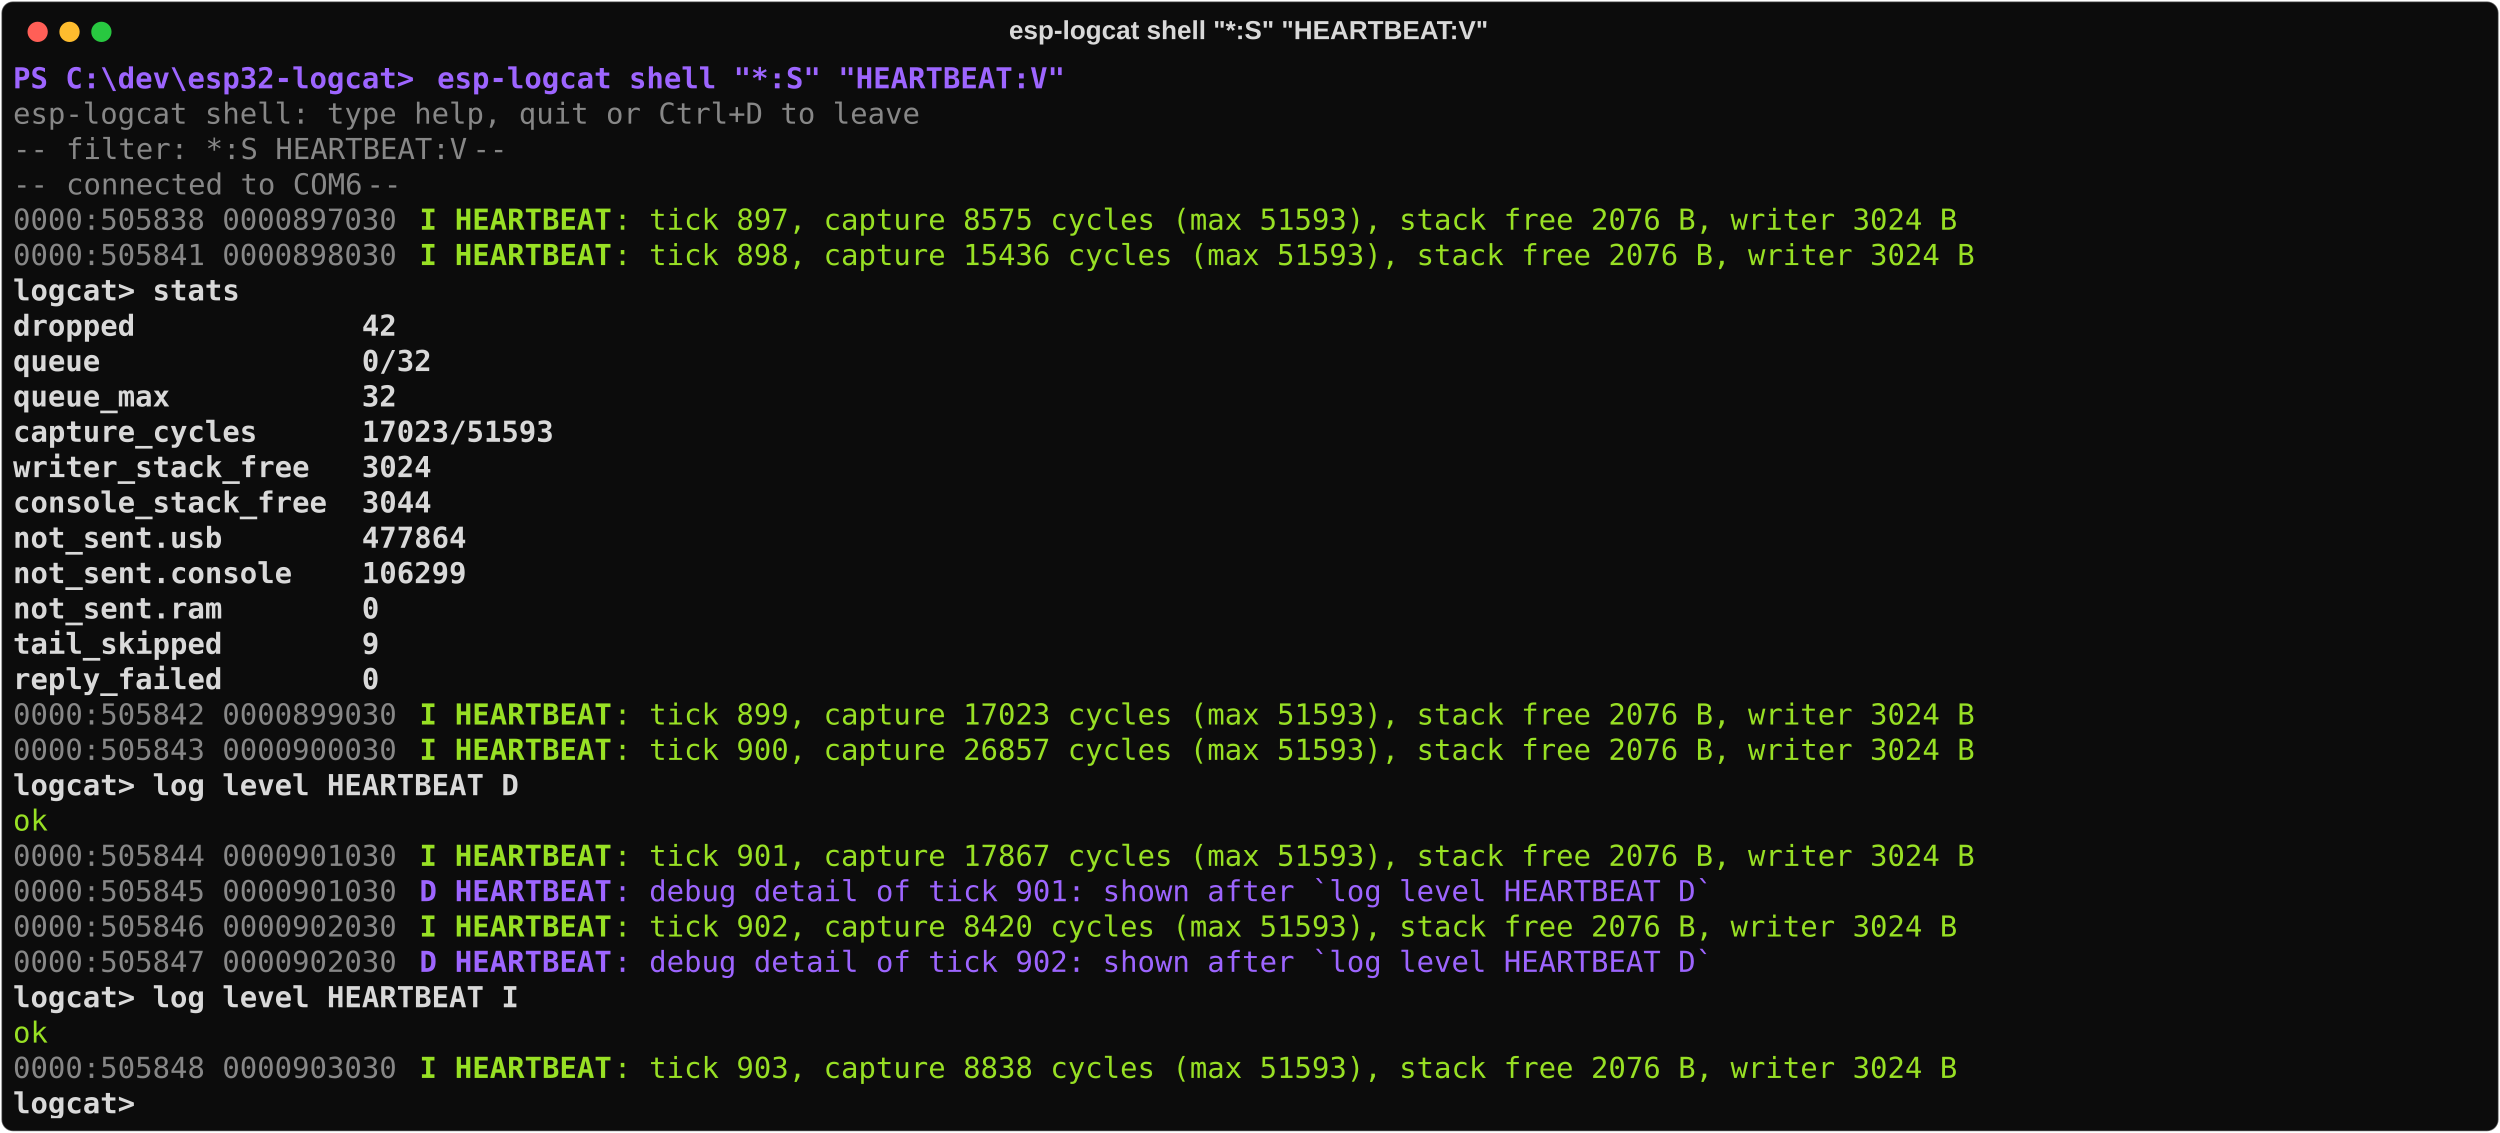
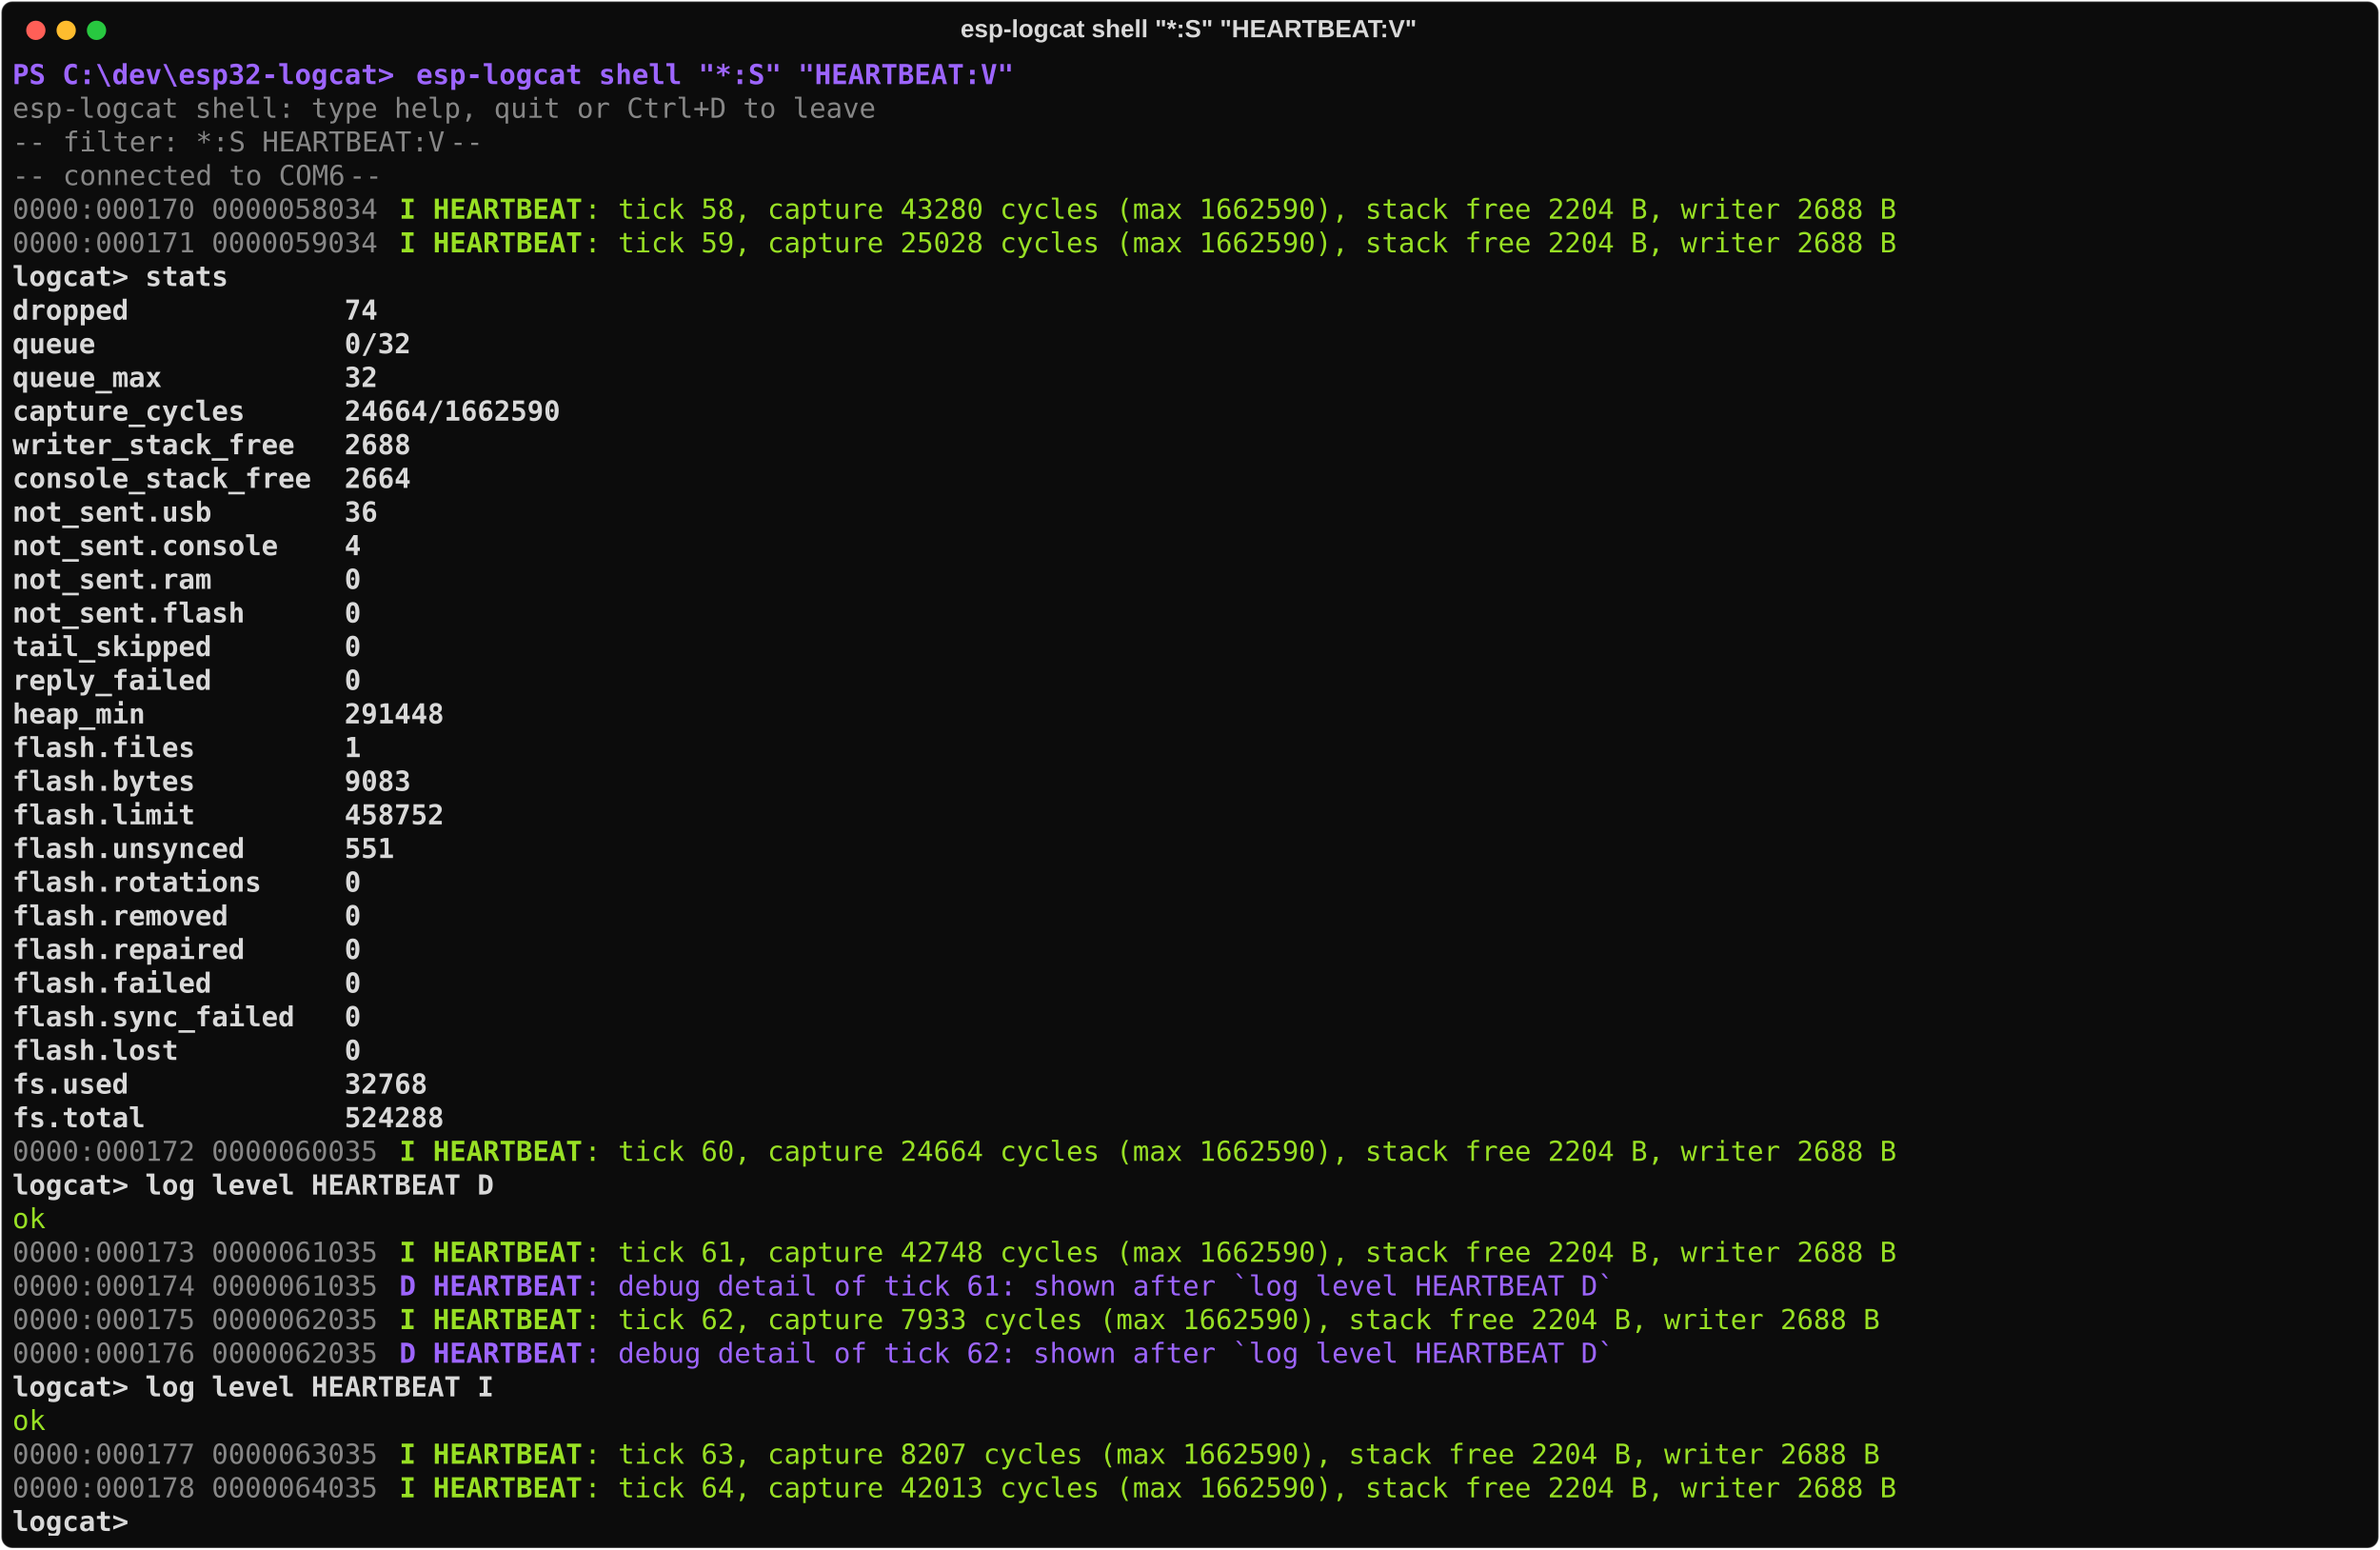
- <svg xmlns="http://www.w3.org/2000/svg" class="rich-terminal" viewBox="0 0 1726 782.0">
+ <svg xmlns="http://www.w3.org/2000/svg" class="rich-terminal" viewBox="0 0 1726 1123.6">
  <style>

    @font-face {
        font-family: "Fira Code";
        src: local("FiraCode-Regular"),
                url("https://cdnjs.cloudflare.com/ajax/libs/firacode/6.2.0/woff2/FiraCode-Regular.woff2") format("woff2"),
                url("https://cdnjs.cloudflare.com/ajax/libs/firacode/6.2.0/woff/FiraCode-Regular.woff") format("woff");
        font-style: normal;
        font-weight: 400;
    }
    @font-face {
        font-family: "Fira Code";
        src: local("FiraCode-Bold"),
                url("https://cdnjs.cloudflare.com/ajax/libs/firacode/6.2.0/woff2/FiraCode-Bold.woff2") format("woff2"),
                url("https://cdnjs.cloudflare.com/ajax/libs/firacode/6.2.0/woff/FiraCode-Bold.woff") format("woff");
        font-style: bold;
        font-weight: 700;
    }

-     .terminal-948140595-matrix {
+     .terminal-290296619-matrix {
        font-family: Fira Code, monospace;
        font-size: 20px;
        line-height: 24.4px;
        font-variant-east-asian: full-width;
    }

-     .terminal-948140595-title {
+     .terminal-290296619-title {
        font-size: 18px;
        font-weight: bold;
        font-family: arial;
    }

-     .terminal-948140595-r1 { fill: #9d65ff;font-weight: bold }
- .terminal-948140595-r2 { fill: #d9d9d9 }
- .terminal-948140595-r3 { fill: #878787 }
- .terminal-948140595-r4 { fill: #98e024;font-weight: bold }
- .terminal-948140595-r5 { fill: #98e024 }
- .terminal-948140595-r6 { fill: #d9d9d9;font-weight: bold }
- .terminal-948140595-r7 { fill: #9d65ff }
+     .terminal-290296619-r1 { fill: #9d65ff;font-weight: bold }
+ .terminal-290296619-r2 { fill: #d9d9d9 }
+ .terminal-290296619-r3 { fill: #878787 }
+ .terminal-290296619-r4 { fill: #98e024;font-weight: bold }
+ .terminal-290296619-r5 { fill: #98e024 }
+ .terminal-290296619-r6 { fill: #d9d9d9;font-weight: bold }
+ .terminal-290296619-r7 { fill: #9d65ff }
    </style>
  <defs>
-     <clipPath id="terminal-948140595-clip-terminal">
-       <rect x="0" y="0" width="1707.0" height="731.0" />
-     </clipPath>
-     <clipPath id="terminal-948140595-line-0">
+     <clipPath id="terminal-290296619-clip-terminal">
+       <rect x="0" y="0" width="1707.0" height="1072.6" />
+     </clipPath>
+     <clipPath id="terminal-290296619-line-0">
      <rect x="0" y="1.5" width="1708" height="24.65" />
    </clipPath>
-     <clipPath id="terminal-948140595-line-1">
+     <clipPath id="terminal-290296619-line-1">
      <rect x="0" y="25.9" width="1708" height="24.65" />
    </clipPath>
-     <clipPath id="terminal-948140595-line-2">
+     <clipPath id="terminal-290296619-line-2">
      <rect x="0" y="50.3" width="1708" height="24.65" />
    </clipPath>
-     <clipPath id="terminal-948140595-line-3">
+     <clipPath id="terminal-290296619-line-3">
      <rect x="0" y="74.7" width="1708" height="24.65" />
    </clipPath>
-     <clipPath id="terminal-948140595-line-4">
+     <clipPath id="terminal-290296619-line-4">
      <rect x="0" y="99.1" width="1708" height="24.65" />
    </clipPath>
-     <clipPath id="terminal-948140595-line-5">
+     <clipPath id="terminal-290296619-line-5">
      <rect x="0" y="123.5" width="1708" height="24.65" />
    </clipPath>
-     <clipPath id="terminal-948140595-line-6">
+     <clipPath id="terminal-290296619-line-6">
      <rect x="0" y="147.9" width="1708" height="24.65" />
    </clipPath>
-     <clipPath id="terminal-948140595-line-7">
+     <clipPath id="terminal-290296619-line-7">
      <rect x="0" y="172.3" width="1708" height="24.65" />
    </clipPath>
-     <clipPath id="terminal-948140595-line-8">
+     <clipPath id="terminal-290296619-line-8">
      <rect x="0" y="196.7" width="1708" height="24.65" />
    </clipPath>
-     <clipPath id="terminal-948140595-line-9">
+     <clipPath id="terminal-290296619-line-9">
      <rect x="0" y="221.1" width="1708" height="24.65" />
    </clipPath>
-     <clipPath id="terminal-948140595-line-10">
+     <clipPath id="terminal-290296619-line-10">
      <rect x="0" y="245.5" width="1708" height="24.65" />
    </clipPath>
-     <clipPath id="terminal-948140595-line-11">
+     <clipPath id="terminal-290296619-line-11">
      <rect x="0" y="269.9" width="1708" height="24.65" />
    </clipPath>
-     <clipPath id="terminal-948140595-line-12">
+     <clipPath id="terminal-290296619-line-12">
      <rect x="0" y="294.3" width="1708" height="24.65" />
    </clipPath>
-     <clipPath id="terminal-948140595-line-13">
+     <clipPath id="terminal-290296619-line-13">
      <rect x="0" y="318.7" width="1708" height="24.65" />
    </clipPath>
-     <clipPath id="terminal-948140595-line-14">
+     <clipPath id="terminal-290296619-line-14">
      <rect x="0" y="343.1" width="1708" height="24.65" />
    </clipPath>
-     <clipPath id="terminal-948140595-line-15">
+     <clipPath id="terminal-290296619-line-15">
      <rect x="0" y="367.5" width="1708" height="24.65" />
    </clipPath>
-     <clipPath id="terminal-948140595-line-16">
+     <clipPath id="terminal-290296619-line-16">
      <rect x="0" y="391.9" width="1708" height="24.65" />
    </clipPath>
-     <clipPath id="terminal-948140595-line-17">
+     <clipPath id="terminal-290296619-line-17">
      <rect x="0" y="416.3" width="1708" height="24.65" />
    </clipPath>
-     <clipPath id="terminal-948140595-line-18">
+     <clipPath id="terminal-290296619-line-18">
      <rect x="0" y="440.7" width="1708" height="24.65" />
    </clipPath>
-     <clipPath id="terminal-948140595-line-19">
+     <clipPath id="terminal-290296619-line-19">
      <rect x="0" y="465.1" width="1708" height="24.65" />
    </clipPath>
-     <clipPath id="terminal-948140595-line-20">
+     <clipPath id="terminal-290296619-line-20">
      <rect x="0" y="489.5" width="1708" height="24.65" />
    </clipPath>
-     <clipPath id="terminal-948140595-line-21">
+     <clipPath id="terminal-290296619-line-21">
      <rect x="0" y="513.9" width="1708" height="24.65" />
    </clipPath>
-     <clipPath id="terminal-948140595-line-22">
+     <clipPath id="terminal-290296619-line-22">
      <rect x="0" y="538.3" width="1708" height="24.65" />
    </clipPath>
-     <clipPath id="terminal-948140595-line-23">
+     <clipPath id="terminal-290296619-line-23">
      <rect x="0" y="562.7" width="1708" height="24.65" />
    </clipPath>
-     <clipPath id="terminal-948140595-line-24">
+     <clipPath id="terminal-290296619-line-24">
      <rect x="0" y="587.1" width="1708" height="24.65" />
    </clipPath>
-     <clipPath id="terminal-948140595-line-25">
+     <clipPath id="terminal-290296619-line-25">
      <rect x="0" y="611.5" width="1708" height="24.65" />
    </clipPath>
-     <clipPath id="terminal-948140595-line-26">
+     <clipPath id="terminal-290296619-line-26">
      <rect x="0" y="635.9" width="1708" height="24.65" />
    </clipPath>
-     <clipPath id="terminal-948140595-line-27">
+     <clipPath id="terminal-290296619-line-27">
      <rect x="0" y="660.3" width="1708" height="24.65" />
    </clipPath>
-     <clipPath id="terminal-948140595-line-28">
+     <clipPath id="terminal-290296619-line-28">
      <rect x="0" y="684.7" width="1708" height="24.65" />
    </clipPath>
+     <clipPath id="terminal-290296619-line-29">
+       <rect x="0" y="709.1" width="1708" height="24.65" />
+     </clipPath>
+     <clipPath id="terminal-290296619-line-30">
+       <rect x="0" y="733.5" width="1708" height="24.65" />
+     </clipPath>
+     <clipPath id="terminal-290296619-line-31">
+       <rect x="0" y="757.9" width="1708" height="24.65" />
+     </clipPath>
+     <clipPath id="terminal-290296619-line-32">
+       <rect x="0" y="782.3" width="1708" height="24.65" />
+     </clipPath>
+     <clipPath id="terminal-290296619-line-33">
+       <rect x="0" y="806.7" width="1708" height="24.65" />
+     </clipPath>
+     <clipPath id="terminal-290296619-line-34">
+       <rect x="0" y="831.1" width="1708" height="24.65" />
+     </clipPath>
+     <clipPath id="terminal-290296619-line-35">
+       <rect x="0" y="855.5" width="1708" height="24.65" />
+     </clipPath>
+     <clipPath id="terminal-290296619-line-36">
+       <rect x="0" y="879.9" width="1708" height="24.65" />
+     </clipPath>
+     <clipPath id="terminal-290296619-line-37">
+       <rect x="0" y="904.3" width="1708" height="24.65" />
+     </clipPath>
+     <clipPath id="terminal-290296619-line-38">
+       <rect x="0" y="928.7" width="1708" height="24.65" />
+     </clipPath>
+     <clipPath id="terminal-290296619-line-39">
+       <rect x="0" y="953.1" width="1708" height="24.65" />
+     </clipPath>
+     <clipPath id="terminal-290296619-line-40">
+       <rect x="0" y="977.5" width="1708" height="24.65" />
+     </clipPath>
+     <clipPath id="terminal-290296619-line-41">
+       <rect x="0" y="1001.9" width="1708" height="24.65" />
+     </clipPath>
+     <clipPath id="terminal-290296619-line-42">
+       <rect x="0" y="1026.3" width="1708" height="24.65" />
+     </clipPath>
  </defs>
-   <rect fill="#0c0c0c" stroke="rgba(255,255,255,0.35)" stroke-width="1" x="1" y="1" width="1724" height="780" rx="8" />
-   <text class="terminal-948140595-title" fill="#d9d9d9" text-anchor="middle" x="862" y="27">esp-logcat shell "*:S" "HEARTBEAT:V"</text>
+   <rect fill="#0c0c0c" stroke="rgba(255,255,255,0.35)" stroke-width="1" x="1" y="1" width="1724" height="1121.6" rx="8" />
+   <text class="terminal-290296619-title" fill="#d9d9d9" text-anchor="middle" x="862" y="27">esp-logcat shell "*:S" "HEARTBEAT:V"</text>
  <g transform="translate(26,22)">
    <circle cx="0" cy="0" r="7" fill="#ff5f57" />
    <circle cx="22" cy="0" r="7" fill="#febc2e" />
    <circle cx="44" cy="0" r="7" fill="#28c840" />
  </g>
-   <g transform="translate(9, 41)" clip-path="url(#terminal-948140595-clip-terminal)">
-     <g class="terminal-948140595-matrix">
-       <text class="terminal-948140595-r1" x="0" y="20" textLength="292.8" clip-path="url(#terminal-948140595-line-0)">PS C:\dev\esp32-logcat&gt; </text>
-       <text class="terminal-948140595-r1" x="292.8" y="20" textLength="439.2" clip-path="url(#terminal-948140595-line-0)">esp-logcat shell "*:S" "HEARTBEAT:V"</text>
-       <text class="terminal-948140595-r2" x="1708" y="20" textLength="12.2" clip-path="url(#terminal-948140595-line-0)">
- </text>
-       <text class="terminal-948140595-r3" x="0" y="44.4" textLength="634.4" clip-path="url(#terminal-948140595-line-1)">esp-logcat shell: type help, quit or Ctrl+D to leave</text>
-       <text class="terminal-948140595-r2" x="1708" y="44.4" textLength="12.2" clip-path="url(#terminal-948140595-line-1)">
- </text>
-       <text class="terminal-948140595-r3" x="0" y="68.8" textLength="36.6" clip-path="url(#terminal-948140595-line-2)">-- </text>
-       <text class="terminal-948140595-r3" x="36.6" y="68.8" textLength="280.6" clip-path="url(#terminal-948140595-line-2)">filter: *:S HEARTBEAT:V</text>
-       <text class="terminal-948140595-r3" x="317.2" y="68.8" textLength="36.6" clip-path="url(#terminal-948140595-line-2)"> --</text>
-       <text class="terminal-948140595-r2" x="1708" y="68.8" textLength="12.2" clip-path="url(#terminal-948140595-line-2)">
- </text>
-       <text class="terminal-948140595-r3" x="0" y="93.2" textLength="36.6" clip-path="url(#terminal-948140595-line-3)">-- </text>
-       <text class="terminal-948140595-r3" x="36.6" y="93.2" textLength="207.4" clip-path="url(#terminal-948140595-line-3)">connected to COM6</text>
-       <text class="terminal-948140595-r3" x="244" y="93.2" textLength="36.6" clip-path="url(#terminal-948140595-line-3)"> --</text>
-       <text class="terminal-948140595-r2" x="1708" y="93.2" textLength="12.2" clip-path="url(#terminal-948140595-line-3)">
- </text>
-       <text class="terminal-948140595-r3" x="0" y="117.6" textLength="280.6" clip-path="url(#terminal-948140595-line-4)">0000:505838 0000897030 </text>
-       <text class="terminal-948140595-r4" x="280.6" y="117.6" textLength="12.2" clip-path="url(#terminal-948140595-line-4)">I</text>
-       <text class="terminal-948140595-r4" x="305" y="117.6" textLength="109.8" clip-path="url(#terminal-948140595-line-4)">HEARTBEAT</text>
-       <text class="terminal-948140595-r5" x="414.8" y="117.6" textLength="24.4" clip-path="url(#terminal-948140595-line-4)">: </text>
-       <text class="terminal-948140595-r5" x="439.2" y="117.6" textLength="915" clip-path="url(#terminal-948140595-line-4)">tick 897, capture 8575 cycles (max 51593), stack free 2076 B, writer 3024 B</text>
-       <text class="terminal-948140595-r2" x="1708" y="117.6" textLength="12.2" clip-path="url(#terminal-948140595-line-4)">
- </text>
-       <text class="terminal-948140595-r3" x="0" y="142" textLength="280.6" clip-path="url(#terminal-948140595-line-5)">0000:505841 0000898030 </text>
-       <text class="terminal-948140595-r4" x="280.6" y="142" textLength="12.2" clip-path="url(#terminal-948140595-line-5)">I</text>
-       <text class="terminal-948140595-r4" x="305" y="142" textLength="109.8" clip-path="url(#terminal-948140595-line-5)">HEARTBEAT</text>
-       <text class="terminal-948140595-r5" x="414.8" y="142" textLength="24.4" clip-path="url(#terminal-948140595-line-5)">: </text>
-       <text class="terminal-948140595-r5" x="439.2" y="142" textLength="927.2" clip-path="url(#terminal-948140595-line-5)">tick 898, capture 15436 cycles (max 51593), stack free 2076 B, writer 3024 B</text>
-       <text class="terminal-948140595-r2" x="1708" y="142" textLength="12.2" clip-path="url(#terminal-948140595-line-5)">
- </text>
-       <text class="terminal-948140595-r6" x="0" y="166.4" textLength="158.6" clip-path="url(#terminal-948140595-line-6)">logcat&gt; stats</text>
-       <text class="terminal-948140595-r2" x="1708" y="166.4" textLength="12.2" clip-path="url(#terminal-948140595-line-6)">
- </text>
-       <text class="terminal-948140595-r6" x="0" y="190.8" textLength="268.4" clip-path="url(#terminal-948140595-line-7)">dropped             42</text>
-       <text class="terminal-948140595-r2" x="1708" y="190.8" textLength="12.2" clip-path="url(#terminal-948140595-line-7)">
- </text>
-       <text class="terminal-948140595-r6" x="0" y="215.2" textLength="292.8" clip-path="url(#terminal-948140595-line-8)">queue               0/32</text>
-       <text class="terminal-948140595-r2" x="1708" y="215.2" textLength="12.2" clip-path="url(#terminal-948140595-line-8)">
- </text>
-       <text class="terminal-948140595-r6" x="0" y="239.6" textLength="268.4" clip-path="url(#terminal-948140595-line-9)">queue_max           32</text>
-       <text class="terminal-948140595-r2" x="1708" y="239.6" textLength="12.2" clip-path="url(#terminal-948140595-line-9)">
- </text>
-       <text class="terminal-948140595-r6" x="0" y="264" textLength="378.2" clip-path="url(#terminal-948140595-line-10)">capture_cycles      17023/51593</text>
-       <text class="terminal-948140595-r2" x="1708" y="264" textLength="12.2" clip-path="url(#terminal-948140595-line-10)">
- </text>
-       <text class="terminal-948140595-r6" x="0" y="288.4" textLength="292.8" clip-path="url(#terminal-948140595-line-11)">writer_stack_free   3024</text>
-       <text class="terminal-948140595-r2" x="1708" y="288.4" textLength="12.2" clip-path="url(#terminal-948140595-line-11)">
- </text>
-       <text class="terminal-948140595-r6" x="0" y="312.8" textLength="292.8" clip-path="url(#terminal-948140595-line-12)">console_stack_free  3044</text>
-       <text class="terminal-948140595-r2" x="1708" y="312.8" textLength="12.2" clip-path="url(#terminal-948140595-line-12)">
- </text>
-       <text class="terminal-948140595-r6" x="0" y="337.2" textLength="317.2" clip-path="url(#terminal-948140595-line-13)">not_sent.usb        477864</text>
-       <text class="terminal-948140595-r2" x="1708" y="337.2" textLength="12.2" clip-path="url(#terminal-948140595-line-13)">
- </text>
-       <text class="terminal-948140595-r6" x="0" y="361.6" textLength="317.2" clip-path="url(#terminal-948140595-line-14)">not_sent.console    106299</text>
-       <text class="terminal-948140595-r2" x="1708" y="361.6" textLength="12.2" clip-path="url(#terminal-948140595-line-14)">
- </text>
-       <text class="terminal-948140595-r6" x="0" y="386" textLength="256.2" clip-path="url(#terminal-948140595-line-15)">not_sent.ram        0</text>
-       <text class="terminal-948140595-r2" x="1708" y="386" textLength="12.2" clip-path="url(#terminal-948140595-line-15)">
- </text>
-       <text class="terminal-948140595-r6" x="0" y="410.4" textLength="256.2" clip-path="url(#terminal-948140595-line-16)">tail_skipped        9</text>
-       <text class="terminal-948140595-r2" x="1708" y="410.4" textLength="12.2" clip-path="url(#terminal-948140595-line-16)">
- </text>
-       <text class="terminal-948140595-r6" x="0" y="434.8" textLength="256.2" clip-path="url(#terminal-948140595-line-17)">reply_failed        0</text>
-       <text class="terminal-948140595-r2" x="1708" y="434.8" textLength="12.2" clip-path="url(#terminal-948140595-line-17)">
- </text>
-       <text class="terminal-948140595-r3" x="0" y="459.2" textLength="280.6" clip-path="url(#terminal-948140595-line-18)">0000:505842 0000899030 </text>
-       <text class="terminal-948140595-r4" x="280.6" y="459.2" textLength="12.2" clip-path="url(#terminal-948140595-line-18)">I</text>
-       <text class="terminal-948140595-r4" x="305" y="459.2" textLength="109.8" clip-path="url(#terminal-948140595-line-18)">HEARTBEAT</text>
-       <text class="terminal-948140595-r5" x="414.8" y="459.2" textLength="24.4" clip-path="url(#terminal-948140595-line-18)">: </text>
-       <text class="terminal-948140595-r5" x="439.2" y="459.2" textLength="927.2" clip-path="url(#terminal-948140595-line-18)">tick 899, capture 17023 cycles (max 51593), stack free 2076 B, writer 3024 B</text>
-       <text class="terminal-948140595-r2" x="1708" y="459.2" textLength="12.2" clip-path="url(#terminal-948140595-line-18)">
- </text>
-       <text class="terminal-948140595-r3" x="0" y="483.6" textLength="280.6" clip-path="url(#terminal-948140595-line-19)">0000:505843 0000900030 </text>
-       <text class="terminal-948140595-r4" x="280.6" y="483.6" textLength="12.2" clip-path="url(#terminal-948140595-line-19)">I</text>
-       <text class="terminal-948140595-r4" x="305" y="483.6" textLength="109.8" clip-path="url(#terminal-948140595-line-19)">HEARTBEAT</text>
-       <text class="terminal-948140595-r5" x="414.8" y="483.6" textLength="24.4" clip-path="url(#terminal-948140595-line-19)">: </text>
-       <text class="terminal-948140595-r5" x="439.2" y="483.6" textLength="927.2" clip-path="url(#terminal-948140595-line-19)">tick 900, capture 26857 cycles (max 51593), stack free 2076 B, writer 3024 B</text>
-       <text class="terminal-948140595-r2" x="1708" y="483.6" textLength="12.2" clip-path="url(#terminal-948140595-line-19)">
- </text>
-       <text class="terminal-948140595-r6" x="0" y="508" textLength="353.8" clip-path="url(#terminal-948140595-line-20)">logcat&gt; log level HEARTBEAT D</text>
-       <text class="terminal-948140595-r2" x="1708" y="508" textLength="12.2" clip-path="url(#terminal-948140595-line-20)">
- </text>
-       <text class="terminal-948140595-r5" x="0" y="532.4" textLength="24.4" clip-path="url(#terminal-948140595-line-21)">ok</text>
-       <text class="terminal-948140595-r2" x="1708" y="532.4" textLength="12.2" clip-path="url(#terminal-948140595-line-21)">
- </text>
-       <text class="terminal-948140595-r3" x="0" y="556.8" textLength="280.6" clip-path="url(#terminal-948140595-line-22)">0000:505844 0000901030 </text>
-       <text class="terminal-948140595-r4" x="280.6" y="556.8" textLength="12.2" clip-path="url(#terminal-948140595-line-22)">I</text>
-       <text class="terminal-948140595-r4" x="305" y="556.8" textLength="109.8" clip-path="url(#terminal-948140595-line-22)">HEARTBEAT</text>
-       <text class="terminal-948140595-r5" x="414.8" y="556.8" textLength="24.4" clip-path="url(#terminal-948140595-line-22)">: </text>
-       <text class="terminal-948140595-r5" x="439.2" y="556.8" textLength="927.2" clip-path="url(#terminal-948140595-line-22)">tick 901, capture 17867 cycles (max 51593), stack free 2076 B, writer 3024 B</text>
-       <text class="terminal-948140595-r2" x="1708" y="556.8" textLength="12.2" clip-path="url(#terminal-948140595-line-22)">
- </text>
-       <text class="terminal-948140595-r3" x="0" y="581.2" textLength="280.6" clip-path="url(#terminal-948140595-line-23)">0000:505845 0000901030 </text>
-       <text class="terminal-948140595-r1" x="280.6" y="581.2" textLength="12.2" clip-path="url(#terminal-948140595-line-23)">D</text>
-       <text class="terminal-948140595-r1" x="305" y="581.2" textLength="109.8" clip-path="url(#terminal-948140595-line-23)">HEARTBEAT</text>
-       <text class="terminal-948140595-r7" x="414.8" y="581.2" textLength="24.4" clip-path="url(#terminal-948140595-line-23)">: </text>
-       <text class="terminal-948140595-r7" x="439.2" y="581.2" textLength="744.2" clip-path="url(#terminal-948140595-line-23)">debug detail of tick 901: shown after `log level HEARTBEAT D`</text>
-       <text class="terminal-948140595-r2" x="1708" y="581.2" textLength="12.2" clip-path="url(#terminal-948140595-line-23)">
- </text>
-       <text class="terminal-948140595-r3" x="0" y="605.6" textLength="280.6" clip-path="url(#terminal-948140595-line-24)">0000:505846 0000902030 </text>
-       <text class="terminal-948140595-r4" x="280.6" y="605.6" textLength="12.2" clip-path="url(#terminal-948140595-line-24)">I</text>
-       <text class="terminal-948140595-r4" x="305" y="605.6" textLength="109.8" clip-path="url(#terminal-948140595-line-24)">HEARTBEAT</text>
-       <text class="terminal-948140595-r5" x="414.8" y="605.6" textLength="24.4" clip-path="url(#terminal-948140595-line-24)">: </text>
-       <text class="terminal-948140595-r5" x="439.2" y="605.6" textLength="915" clip-path="url(#terminal-948140595-line-24)">tick 902, capture 8420 cycles (max 51593), stack free 2076 B, writer 3024 B</text>
-       <text class="terminal-948140595-r2" x="1708" y="605.6" textLength="12.2" clip-path="url(#terminal-948140595-line-24)">
- </text>
-       <text class="terminal-948140595-r3" x="0" y="630" textLength="280.6" clip-path="url(#terminal-948140595-line-25)">0000:505847 0000902030 </text>
-       <text class="terminal-948140595-r1" x="280.6" y="630" textLength="12.2" clip-path="url(#terminal-948140595-line-25)">D</text>
-       <text class="terminal-948140595-r1" x="305" y="630" textLength="109.8" clip-path="url(#terminal-948140595-line-25)">HEARTBEAT</text>
-       <text class="terminal-948140595-r7" x="414.8" y="630" textLength="24.4" clip-path="url(#terminal-948140595-line-25)">: </text>
-       <text class="terminal-948140595-r7" x="439.2" y="630" textLength="744.2" clip-path="url(#terminal-948140595-line-25)">debug detail of tick 902: shown after `log level HEARTBEAT D`</text>
-       <text class="terminal-948140595-r2" x="1708" y="630" textLength="12.2" clip-path="url(#terminal-948140595-line-25)">
- </text>
-       <text class="terminal-948140595-r6" x="0" y="654.4" textLength="353.8" clip-path="url(#terminal-948140595-line-26)">logcat&gt; log level HEARTBEAT I</text>
-       <text class="terminal-948140595-r2" x="1708" y="654.4" textLength="12.2" clip-path="url(#terminal-948140595-line-26)">
- </text>
-       <text class="terminal-948140595-r5" x="0" y="678.8" textLength="24.4" clip-path="url(#terminal-948140595-line-27)">ok</text>
-       <text class="terminal-948140595-r2" x="1708" y="678.8" textLength="12.2" clip-path="url(#terminal-948140595-line-27)">
- </text>
-       <text class="terminal-948140595-r3" x="0" y="703.2" textLength="280.6" clip-path="url(#terminal-948140595-line-28)">0000:505848 0000903030 </text>
-       <text class="terminal-948140595-r4" x="280.6" y="703.2" textLength="12.2" clip-path="url(#terminal-948140595-line-28)">I</text>
-       <text class="terminal-948140595-r4" x="305" y="703.2" textLength="109.8" clip-path="url(#terminal-948140595-line-28)">HEARTBEAT</text>
-       <text class="terminal-948140595-r5" x="414.8" y="703.2" textLength="24.4" clip-path="url(#terminal-948140595-line-28)">: </text>
-       <text class="terminal-948140595-r5" x="439.2" y="703.2" textLength="915" clip-path="url(#terminal-948140595-line-28)">tick 903, capture 8838 cycles (max 51593), stack free 2076 B, writer 3024 B</text>
-       <text class="terminal-948140595-r2" x="1708" y="703.2" textLength="12.2" clip-path="url(#terminal-948140595-line-28)">
- </text>
-       <text class="terminal-948140595-r6" x="0" y="727.6" textLength="97.6" clip-path="url(#terminal-948140595-line-29)">logcat&gt; </text>
-       <text class="terminal-948140595-r2" x="1708" y="727.6" textLength="12.2" clip-path="url(#terminal-948140595-line-29)">
+   <g transform="translate(9, 41)" clip-path="url(#terminal-290296619-clip-terminal)">
+     <g class="terminal-290296619-matrix">
+       <text class="terminal-290296619-r1" x="0" y="20" textLength="292.8" clip-path="url(#terminal-290296619-line-0)">PS C:\dev\esp32-logcat&gt; </text>
+       <text class="terminal-290296619-r1" x="292.8" y="20" textLength="439.2" clip-path="url(#terminal-290296619-line-0)">esp-logcat shell "*:S" "HEARTBEAT:V"</text>
+       <text class="terminal-290296619-r2" x="1708" y="20" textLength="12.2" clip-path="url(#terminal-290296619-line-0)">
+ </text>
+       <text class="terminal-290296619-r3" x="0" y="44.4" textLength="634.4" clip-path="url(#terminal-290296619-line-1)">esp-logcat shell: type help, quit or Ctrl+D to leave</text>
+       <text class="terminal-290296619-r2" x="1708" y="44.4" textLength="12.2" clip-path="url(#terminal-290296619-line-1)">
+ </text>
+       <text class="terminal-290296619-r3" x="0" y="68.8" textLength="36.6" clip-path="url(#terminal-290296619-line-2)">-- </text>
+       <text class="terminal-290296619-r3" x="36.6" y="68.8" textLength="280.6" clip-path="url(#terminal-290296619-line-2)">filter: *:S HEARTBEAT:V</text>
+       <text class="terminal-290296619-r3" x="317.2" y="68.8" textLength="36.6" clip-path="url(#terminal-290296619-line-2)"> --</text>
+       <text class="terminal-290296619-r2" x="1708" y="68.8" textLength="12.2" clip-path="url(#terminal-290296619-line-2)">
+ </text>
+       <text class="terminal-290296619-r3" x="0" y="93.2" textLength="36.6" clip-path="url(#terminal-290296619-line-3)">-- </text>
+       <text class="terminal-290296619-r3" x="36.6" y="93.2" textLength="207.4" clip-path="url(#terminal-290296619-line-3)">connected to COM6</text>
+       <text class="terminal-290296619-r3" x="244" y="93.2" textLength="36.6" clip-path="url(#terminal-290296619-line-3)"> --</text>
+       <text class="terminal-290296619-r2" x="1708" y="93.2" textLength="12.2" clip-path="url(#terminal-290296619-line-3)">
+ </text>
+       <text class="terminal-290296619-r3" x="0" y="117.6" textLength="280.6" clip-path="url(#terminal-290296619-line-4)">0000:000170 0000058034 </text>
+       <text class="terminal-290296619-r4" x="280.6" y="117.6" textLength="12.2" clip-path="url(#terminal-290296619-line-4)">I</text>
+       <text class="terminal-290296619-r4" x="305" y="117.6" textLength="109.8" clip-path="url(#terminal-290296619-line-4)">HEARTBEAT</text>
+       <text class="terminal-290296619-r5" x="414.8" y="117.6" textLength="24.4" clip-path="url(#terminal-290296619-line-4)">: </text>
+       <text class="terminal-290296619-r5" x="439.2" y="117.6" textLength="939.4" clip-path="url(#terminal-290296619-line-4)">tick 58, capture 43280 cycles (max 1662590), stack free 2204 B, writer 2688 B</text>
+       <text class="terminal-290296619-r2" x="1708" y="117.6" textLength="12.2" clip-path="url(#terminal-290296619-line-4)">
+ </text>
+       <text class="terminal-290296619-r3" x="0" y="142" textLength="280.6" clip-path="url(#terminal-290296619-line-5)">0000:000171 0000059034 </text>
+       <text class="terminal-290296619-r4" x="280.6" y="142" textLength="12.2" clip-path="url(#terminal-290296619-line-5)">I</text>
+       <text class="terminal-290296619-r4" x="305" y="142" textLength="109.8" clip-path="url(#terminal-290296619-line-5)">HEARTBEAT</text>
+       <text class="terminal-290296619-r5" x="414.8" y="142" textLength="24.4" clip-path="url(#terminal-290296619-line-5)">: </text>
+       <text class="terminal-290296619-r5" x="439.2" y="142" textLength="939.4" clip-path="url(#terminal-290296619-line-5)">tick 59, capture 25028 cycles (max 1662590), stack free 2204 B, writer 2688 B</text>
+       <text class="terminal-290296619-r2" x="1708" y="142" textLength="12.2" clip-path="url(#terminal-290296619-line-5)">
+ </text>
+       <text class="terminal-290296619-r6" x="0" y="166.4" textLength="158.6" clip-path="url(#terminal-290296619-line-6)">logcat&gt; stats</text>
+       <text class="terminal-290296619-r2" x="1708" y="166.4" textLength="12.2" clip-path="url(#terminal-290296619-line-6)">
+ </text>
+       <text class="terminal-290296619-r6" x="0" y="190.8" textLength="268.4" clip-path="url(#terminal-290296619-line-7)">dropped             74</text>
+       <text class="terminal-290296619-r2" x="1708" y="190.8" textLength="12.2" clip-path="url(#terminal-290296619-line-7)">
+ </text>
+       <text class="terminal-290296619-r6" x="0" y="215.2" textLength="292.8" clip-path="url(#terminal-290296619-line-8)">queue               0/32</text>
+       <text class="terminal-290296619-r2" x="1708" y="215.2" textLength="12.2" clip-path="url(#terminal-290296619-line-8)">
+ </text>
+       <text class="terminal-290296619-r6" x="0" y="239.6" textLength="268.4" clip-path="url(#terminal-290296619-line-9)">queue_max           32</text>
+       <text class="terminal-290296619-r2" x="1708" y="239.6" textLength="12.2" clip-path="url(#terminal-290296619-line-9)">
+ </text>
+       <text class="terminal-290296619-r6" x="0" y="264" textLength="402.6" clip-path="url(#terminal-290296619-line-10)">capture_cycles      24664/1662590</text>
+       <text class="terminal-290296619-r2" x="1708" y="264" textLength="12.2" clip-path="url(#terminal-290296619-line-10)">
+ </text>
+       <text class="terminal-290296619-r6" x="0" y="288.4" textLength="292.8" clip-path="url(#terminal-290296619-line-11)">writer_stack_free   2688</text>
+       <text class="terminal-290296619-r2" x="1708" y="288.4" textLength="12.2" clip-path="url(#terminal-290296619-line-11)">
+ </text>
+       <text class="terminal-290296619-r6" x="0" y="312.8" textLength="292.8" clip-path="url(#terminal-290296619-line-12)">console_stack_free  2664</text>
+       <text class="terminal-290296619-r2" x="1708" y="312.8" textLength="12.2" clip-path="url(#terminal-290296619-line-12)">
+ </text>
+       <text class="terminal-290296619-r6" x="0" y="337.2" textLength="268.4" clip-path="url(#terminal-290296619-line-13)">not_sent.usb        36</text>
+       <text class="terminal-290296619-r2" x="1708" y="337.2" textLength="12.2" clip-path="url(#terminal-290296619-line-13)">
+ </text>
+       <text class="terminal-290296619-r6" x="0" y="361.6" textLength="256.2" clip-path="url(#terminal-290296619-line-14)">not_sent.console    4</text>
+       <text class="terminal-290296619-r2" x="1708" y="361.6" textLength="12.2" clip-path="url(#terminal-290296619-line-14)">
+ </text>
+       <text class="terminal-290296619-r6" x="0" y="386" textLength="256.2" clip-path="url(#terminal-290296619-line-15)">not_sent.ram        0</text>
+       <text class="terminal-290296619-r2" x="1708" y="386" textLength="12.2" clip-path="url(#terminal-290296619-line-15)">
+ </text>
+       <text class="terminal-290296619-r6" x="0" y="410.4" textLength="256.2" clip-path="url(#terminal-290296619-line-16)">not_sent.flash      0</text>
+       <text class="terminal-290296619-r2" x="1708" y="410.4" textLength="12.2" clip-path="url(#terminal-290296619-line-16)">
+ </text>
+       <text class="terminal-290296619-r6" x="0" y="434.8" textLength="256.2" clip-path="url(#terminal-290296619-line-17)">tail_skipped        0</text>
+       <text class="terminal-290296619-r2" x="1708" y="434.8" textLength="12.2" clip-path="url(#terminal-290296619-line-17)">
+ </text>
+       <text class="terminal-290296619-r6" x="0" y="459.2" textLength="256.2" clip-path="url(#terminal-290296619-line-18)">reply_failed        0</text>
+       <text class="terminal-290296619-r2" x="1708" y="459.2" textLength="12.2" clip-path="url(#terminal-290296619-line-18)">
+ </text>
+       <text class="terminal-290296619-r6" x="0" y="483.6" textLength="317.2" clip-path="url(#terminal-290296619-line-19)">heap_min            291448</text>
+       <text class="terminal-290296619-r2" x="1708" y="483.6" textLength="12.2" clip-path="url(#terminal-290296619-line-19)">
+ </text>
+       <text class="terminal-290296619-r6" x="0" y="508" textLength="256.2" clip-path="url(#terminal-290296619-line-20)">flash.files         1</text>
+       <text class="terminal-290296619-r2" x="1708" y="508" textLength="12.2" clip-path="url(#terminal-290296619-line-20)">
+ </text>
+       <text class="terminal-290296619-r6" x="0" y="532.4" textLength="292.8" clip-path="url(#terminal-290296619-line-21)">flash.bytes         9083</text>
+       <text class="terminal-290296619-r2" x="1708" y="532.4" textLength="12.2" clip-path="url(#terminal-290296619-line-21)">
+ </text>
+       <text class="terminal-290296619-r6" x="0" y="556.8" textLength="317.2" clip-path="url(#terminal-290296619-line-22)">flash.limit         458752</text>
+       <text class="terminal-290296619-r2" x="1708" y="556.8" textLength="12.2" clip-path="url(#terminal-290296619-line-22)">
+ </text>
+       <text class="terminal-290296619-r6" x="0" y="581.2" textLength="280.6" clip-path="url(#terminal-290296619-line-23)">flash.unsynced      551</text>
+       <text class="terminal-290296619-r2" x="1708" y="581.2" textLength="12.2" clip-path="url(#terminal-290296619-line-23)">
+ </text>
+       <text class="terminal-290296619-r6" x="0" y="605.6" textLength="256.2" clip-path="url(#terminal-290296619-line-24)">flash.rotations     0</text>
+       <text class="terminal-290296619-r2" x="1708" y="605.6" textLength="12.2" clip-path="url(#terminal-290296619-line-24)">
+ </text>
+       <text class="terminal-290296619-r6" x="0" y="630" textLength="256.2" clip-path="url(#terminal-290296619-line-25)">flash.removed       0</text>
+       <text class="terminal-290296619-r2" x="1708" y="630" textLength="12.2" clip-path="url(#terminal-290296619-line-25)">
+ </text>
+       <text class="terminal-290296619-r6" x="0" y="654.4" textLength="256.2" clip-path="url(#terminal-290296619-line-26)">flash.repaired      0</text>
+       <text class="terminal-290296619-r2" x="1708" y="654.4" textLength="12.2" clip-path="url(#terminal-290296619-line-26)">
+ </text>
+       <text class="terminal-290296619-r6" x="0" y="678.8" textLength="256.2" clip-path="url(#terminal-290296619-line-27)">flash.failed        0</text>
+       <text class="terminal-290296619-r2" x="1708" y="678.8" textLength="12.2" clip-path="url(#terminal-290296619-line-27)">
+ </text>
+       <text class="terminal-290296619-r6" x="0" y="703.2" textLength="256.2" clip-path="url(#terminal-290296619-line-28)">flash.sync_failed   0</text>
+       <text class="terminal-290296619-r2" x="1708" y="703.2" textLength="12.2" clip-path="url(#terminal-290296619-line-28)">
+ </text>
+       <text class="terminal-290296619-r6" x="0" y="727.6" textLength="256.2" clip-path="url(#terminal-290296619-line-29)">flash.lost          0</text>
+       <text class="terminal-290296619-r2" x="1708" y="727.6" textLength="12.2" clip-path="url(#terminal-290296619-line-29)">
+ </text>
+       <text class="terminal-290296619-r6" x="0" y="752" textLength="305" clip-path="url(#terminal-290296619-line-30)">fs.used             32768</text>
+       <text class="terminal-290296619-r2" x="1708" y="752" textLength="12.2" clip-path="url(#terminal-290296619-line-30)">
+ </text>
+       <text class="terminal-290296619-r6" x="0" y="776.4" textLength="317.2" clip-path="url(#terminal-290296619-line-31)">fs.total            524288</text>
+       <text class="terminal-290296619-r2" x="1708" y="776.4" textLength="12.2" clip-path="url(#terminal-290296619-line-31)">
+ </text>
+       <text class="terminal-290296619-r3" x="0" y="800.8" textLength="280.6" clip-path="url(#terminal-290296619-line-32)">0000:000172 0000060035 </text>
+       <text class="terminal-290296619-r4" x="280.6" y="800.8" textLength="12.2" clip-path="url(#terminal-290296619-line-32)">I</text>
+       <text class="terminal-290296619-r4" x="305" y="800.8" textLength="109.8" clip-path="url(#terminal-290296619-line-32)">HEARTBEAT</text>
+       <text class="terminal-290296619-r5" x="414.8" y="800.8" textLength="24.4" clip-path="url(#terminal-290296619-line-32)">: </text>
+       <text class="terminal-290296619-r5" x="439.2" y="800.8" textLength="939.4" clip-path="url(#terminal-290296619-line-32)">tick 60, capture 24664 cycles (max 1662590), stack free 2204 B, writer 2688 B</text>
+       <text class="terminal-290296619-r2" x="1708" y="800.8" textLength="12.2" clip-path="url(#terminal-290296619-line-32)">
+ </text>
+       <text class="terminal-290296619-r6" x="0" y="825.2" textLength="353.8" clip-path="url(#terminal-290296619-line-33)">logcat&gt; log level HEARTBEAT D</text>
+       <text class="terminal-290296619-r2" x="1708" y="825.2" textLength="12.2" clip-path="url(#terminal-290296619-line-33)">
+ </text>
+       <text class="terminal-290296619-r5" x="0" y="849.6" textLength="24.4" clip-path="url(#terminal-290296619-line-34)">ok</text>
+       <text class="terminal-290296619-r2" x="1708" y="849.6" textLength="12.2" clip-path="url(#terminal-290296619-line-34)">
+ </text>
+       <text class="terminal-290296619-r3" x="0" y="874" textLength="280.6" clip-path="url(#terminal-290296619-line-35)">0000:000173 0000061035 </text>
+       <text class="terminal-290296619-r4" x="280.6" y="874" textLength="12.2" clip-path="url(#terminal-290296619-line-35)">I</text>
+       <text class="terminal-290296619-r4" x="305" y="874" textLength="109.8" clip-path="url(#terminal-290296619-line-35)">HEARTBEAT</text>
+       <text class="terminal-290296619-r5" x="414.8" y="874" textLength="24.4" clip-path="url(#terminal-290296619-line-35)">: </text>
+       <text class="terminal-290296619-r5" x="439.2" y="874" textLength="939.4" clip-path="url(#terminal-290296619-line-35)">tick 61, capture 42748 cycles (max 1662590), stack free 2204 B, writer 2688 B</text>
+       <text class="terminal-290296619-r2" x="1708" y="874" textLength="12.2" clip-path="url(#terminal-290296619-line-35)">
+ </text>
+       <text class="terminal-290296619-r3" x="0" y="898.4" textLength="280.6" clip-path="url(#terminal-290296619-line-36)">0000:000174 0000061035 </text>
+       <text class="terminal-290296619-r1" x="280.6" y="898.4" textLength="12.2" clip-path="url(#terminal-290296619-line-36)">D</text>
+       <text class="terminal-290296619-r1" x="305" y="898.4" textLength="109.8" clip-path="url(#terminal-290296619-line-36)">HEARTBEAT</text>
+       <text class="terminal-290296619-r7" x="414.8" y="898.4" textLength="24.4" clip-path="url(#terminal-290296619-line-36)">: </text>
+       <text class="terminal-290296619-r7" x="439.2" y="898.4" textLength="732" clip-path="url(#terminal-290296619-line-36)">debug detail of tick 61: shown after `log level HEARTBEAT D`</text>
+       <text class="terminal-290296619-r2" x="1708" y="898.4" textLength="12.2" clip-path="url(#terminal-290296619-line-36)">
+ </text>
+       <text class="terminal-290296619-r3" x="0" y="922.8" textLength="280.6" clip-path="url(#terminal-290296619-line-37)">0000:000175 0000062035 </text>
+       <text class="terminal-290296619-r4" x="280.6" y="922.8" textLength="12.2" clip-path="url(#terminal-290296619-line-37)">I</text>
+       <text class="terminal-290296619-r4" x="305" y="922.8" textLength="109.8" clip-path="url(#terminal-290296619-line-37)">HEARTBEAT</text>
+       <text class="terminal-290296619-r5" x="414.8" y="922.8" textLength="24.4" clip-path="url(#terminal-290296619-line-37)">: </text>
+       <text class="terminal-290296619-r5" x="439.2" y="922.8" textLength="927.2" clip-path="url(#terminal-290296619-line-37)">tick 62, capture 7933 cycles (max 1662590), stack free 2204 B, writer 2688 B</text>
+       <text class="terminal-290296619-r2" x="1708" y="922.8" textLength="12.2" clip-path="url(#terminal-290296619-line-37)">
+ </text>
+       <text class="terminal-290296619-r3" x="0" y="947.2" textLength="280.6" clip-path="url(#terminal-290296619-line-38)">0000:000176 0000062035 </text>
+       <text class="terminal-290296619-r1" x="280.6" y="947.2" textLength="12.2" clip-path="url(#terminal-290296619-line-38)">D</text>
+       <text class="terminal-290296619-r1" x="305" y="947.2" textLength="109.8" clip-path="url(#terminal-290296619-line-38)">HEARTBEAT</text>
+       <text class="terminal-290296619-r7" x="414.8" y="947.2" textLength="24.4" clip-path="url(#terminal-290296619-line-38)">: </text>
+       <text class="terminal-290296619-r7" x="439.2" y="947.2" textLength="732" clip-path="url(#terminal-290296619-line-38)">debug detail of tick 62: shown after `log level HEARTBEAT D`</text>
+       <text class="terminal-290296619-r2" x="1708" y="947.2" textLength="12.2" clip-path="url(#terminal-290296619-line-38)">
+ </text>
+       <text class="terminal-290296619-r6" x="0" y="971.6" textLength="353.8" clip-path="url(#terminal-290296619-line-39)">logcat&gt; log level HEARTBEAT I</text>
+       <text class="terminal-290296619-r2" x="1708" y="971.6" textLength="12.2" clip-path="url(#terminal-290296619-line-39)">
+ </text>
+       <text class="terminal-290296619-r5" x="0" y="996" textLength="24.4" clip-path="url(#terminal-290296619-line-40)">ok</text>
+       <text class="terminal-290296619-r2" x="1708" y="996" textLength="12.2" clip-path="url(#terminal-290296619-line-40)">
+ </text>
+       <text class="terminal-290296619-r3" x="0" y="1020.4" textLength="280.6" clip-path="url(#terminal-290296619-line-41)">0000:000177 0000063035 </text>
+       <text class="terminal-290296619-r4" x="280.6" y="1020.4" textLength="12.2" clip-path="url(#terminal-290296619-line-41)">I</text>
+       <text class="terminal-290296619-r4" x="305" y="1020.4" textLength="109.8" clip-path="url(#terminal-290296619-line-41)">HEARTBEAT</text>
+       <text class="terminal-290296619-r5" x="414.8" y="1020.4" textLength="24.4" clip-path="url(#terminal-290296619-line-41)">: </text>
+       <text class="terminal-290296619-r5" x="439.2" y="1020.4" textLength="927.2" clip-path="url(#terminal-290296619-line-41)">tick 63, capture 8207 cycles (max 1662590), stack free 2204 B, writer 2688 B</text>
+       <text class="terminal-290296619-r2" x="1708" y="1020.4" textLength="12.2" clip-path="url(#terminal-290296619-line-41)">
+ </text>
+       <text class="terminal-290296619-r3" x="0" y="1044.8" textLength="280.6" clip-path="url(#terminal-290296619-line-42)">0000:000178 0000064035 </text>
+       <text class="terminal-290296619-r4" x="280.6" y="1044.8" textLength="12.2" clip-path="url(#terminal-290296619-line-42)">I</text>
+       <text class="terminal-290296619-r4" x="305" y="1044.8" textLength="109.8" clip-path="url(#terminal-290296619-line-42)">HEARTBEAT</text>
+       <text class="terminal-290296619-r5" x="414.8" y="1044.8" textLength="24.4" clip-path="url(#terminal-290296619-line-42)">: </text>
+       <text class="terminal-290296619-r5" x="439.2" y="1044.8" textLength="939.4" clip-path="url(#terminal-290296619-line-42)">tick 64, capture 42013 cycles (max 1662590), stack free 2204 B, writer 2688 B</text>
+       <text class="terminal-290296619-r2" x="1708" y="1044.8" textLength="12.2" clip-path="url(#terminal-290296619-line-42)">
+ </text>
+       <text class="terminal-290296619-r6" x="0" y="1069.2" textLength="97.6" clip-path="url(#terminal-290296619-line-43)">logcat&gt; </text>
+       <text class="terminal-290296619-r2" x="1708" y="1069.2" textLength="12.2" clip-path="url(#terminal-290296619-line-43)">
</text>
    </g>
  </g>
</svg>
